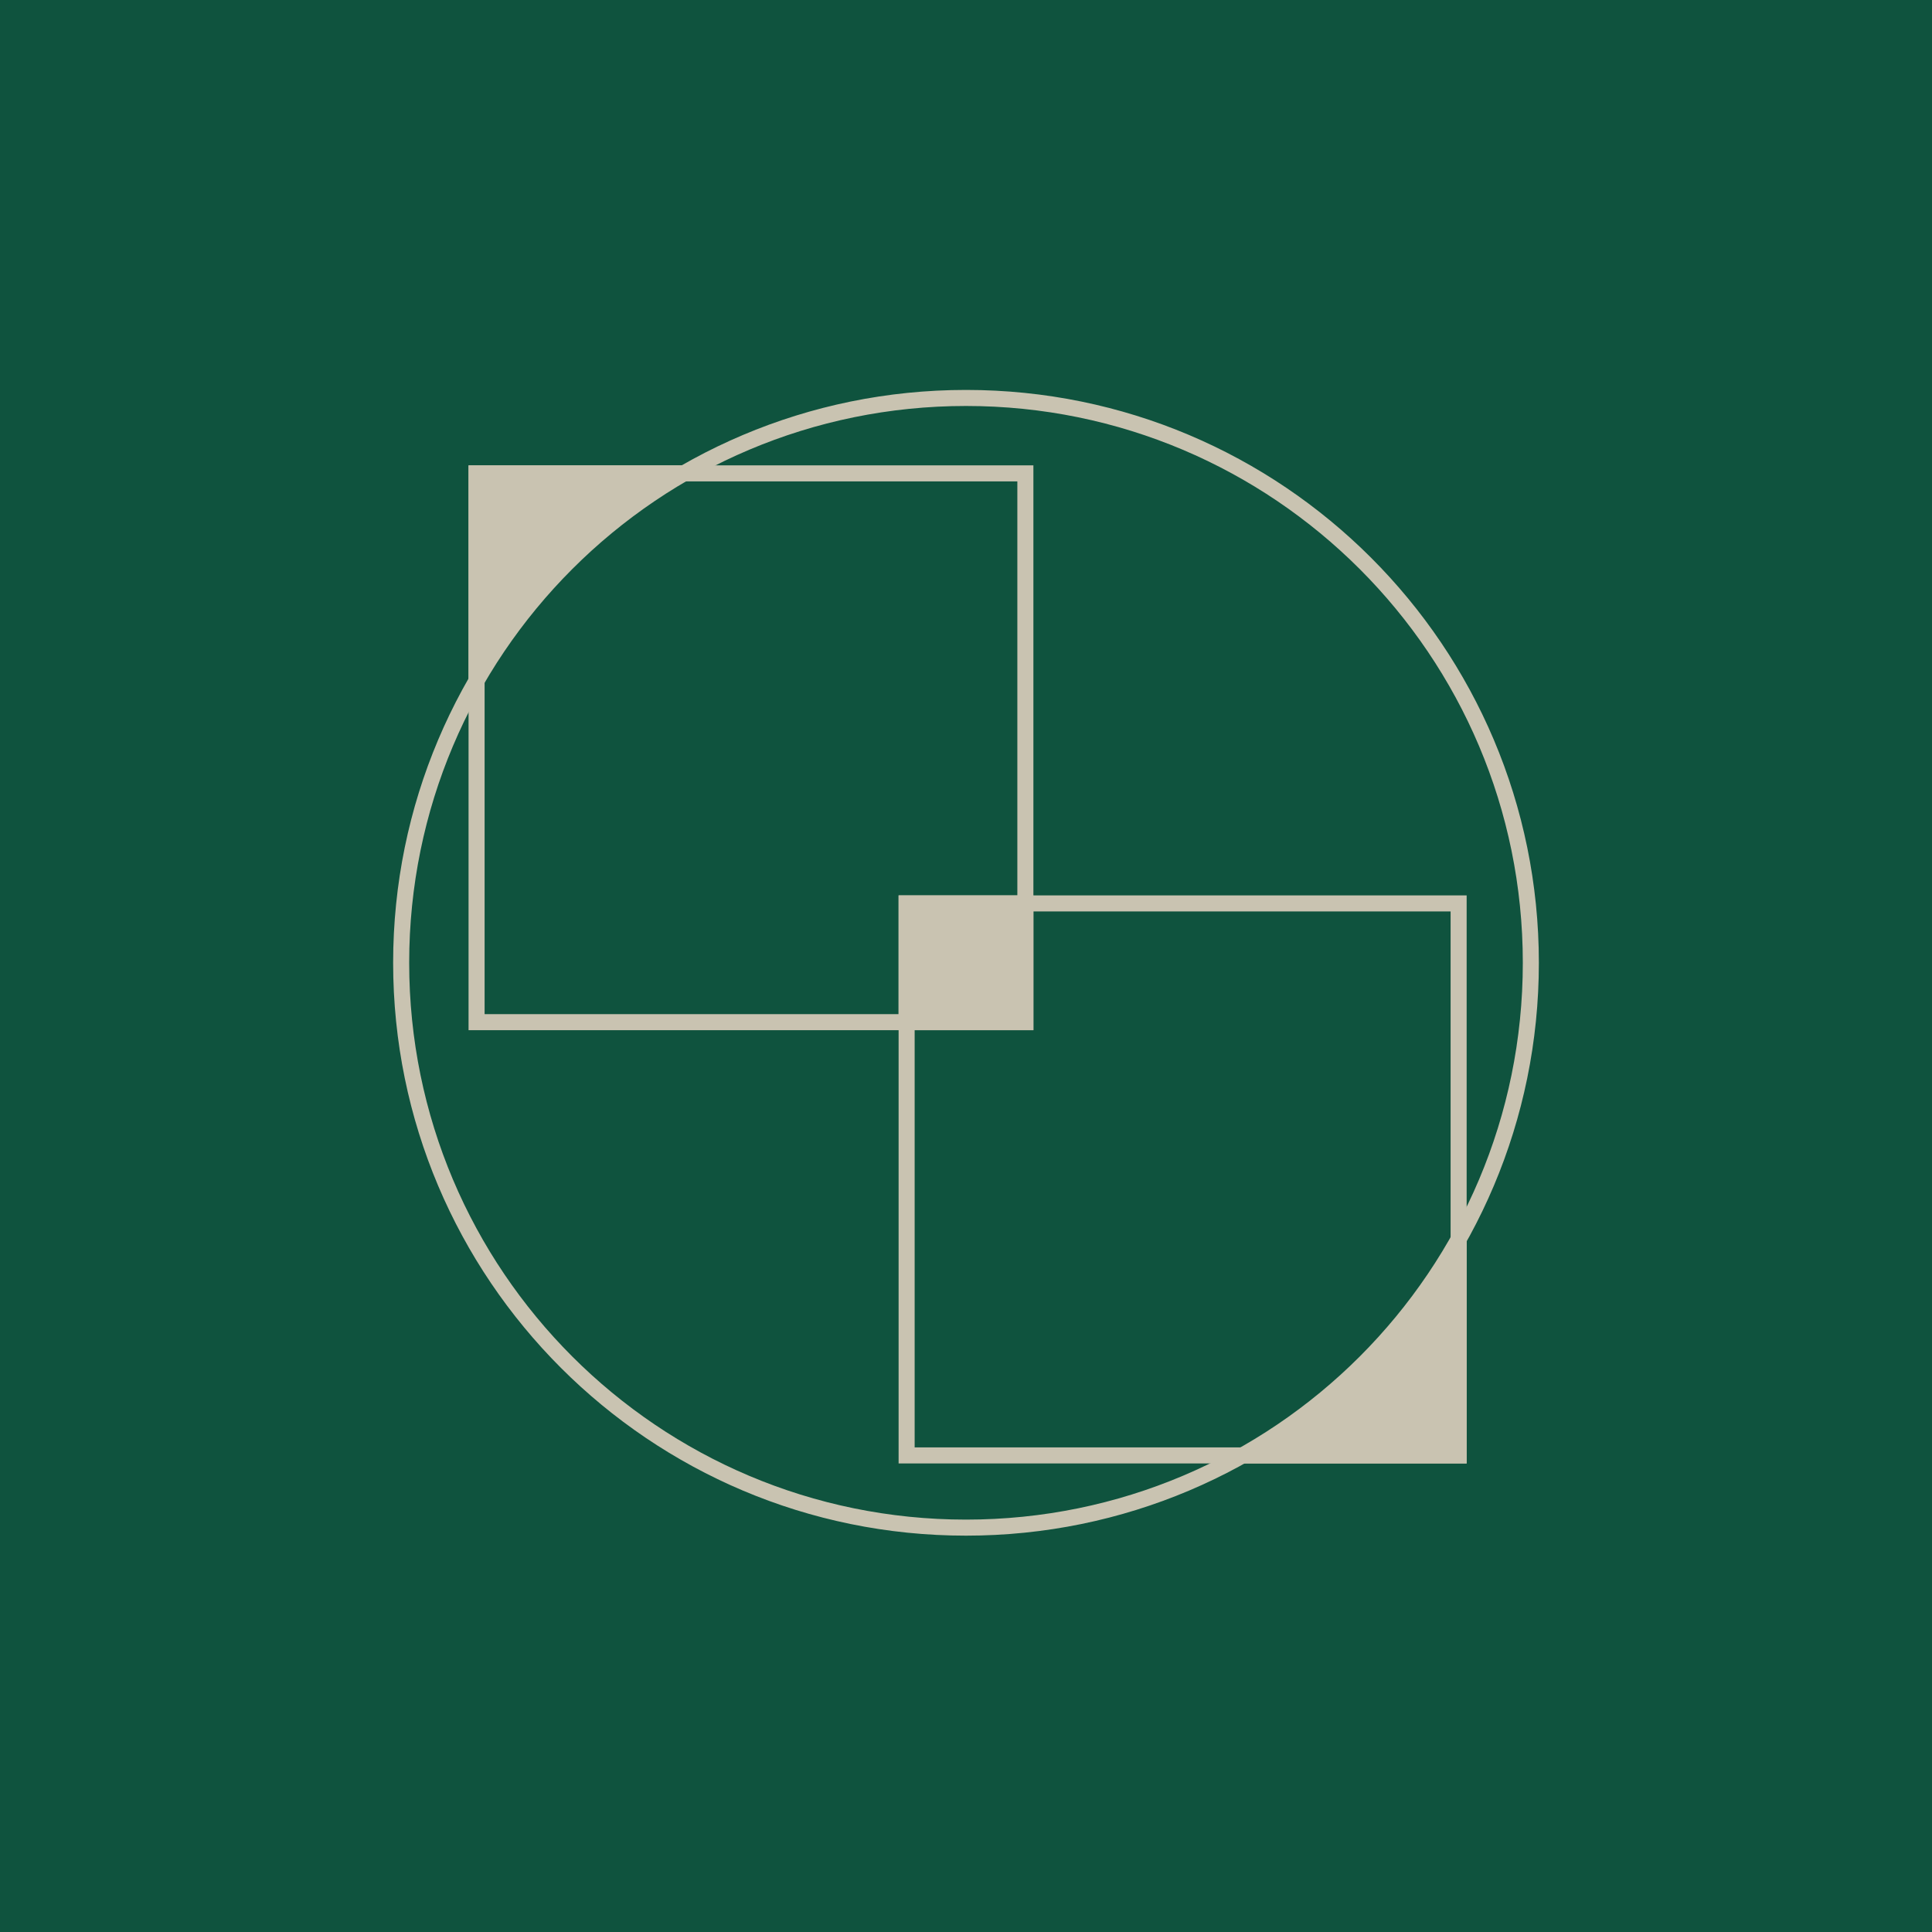
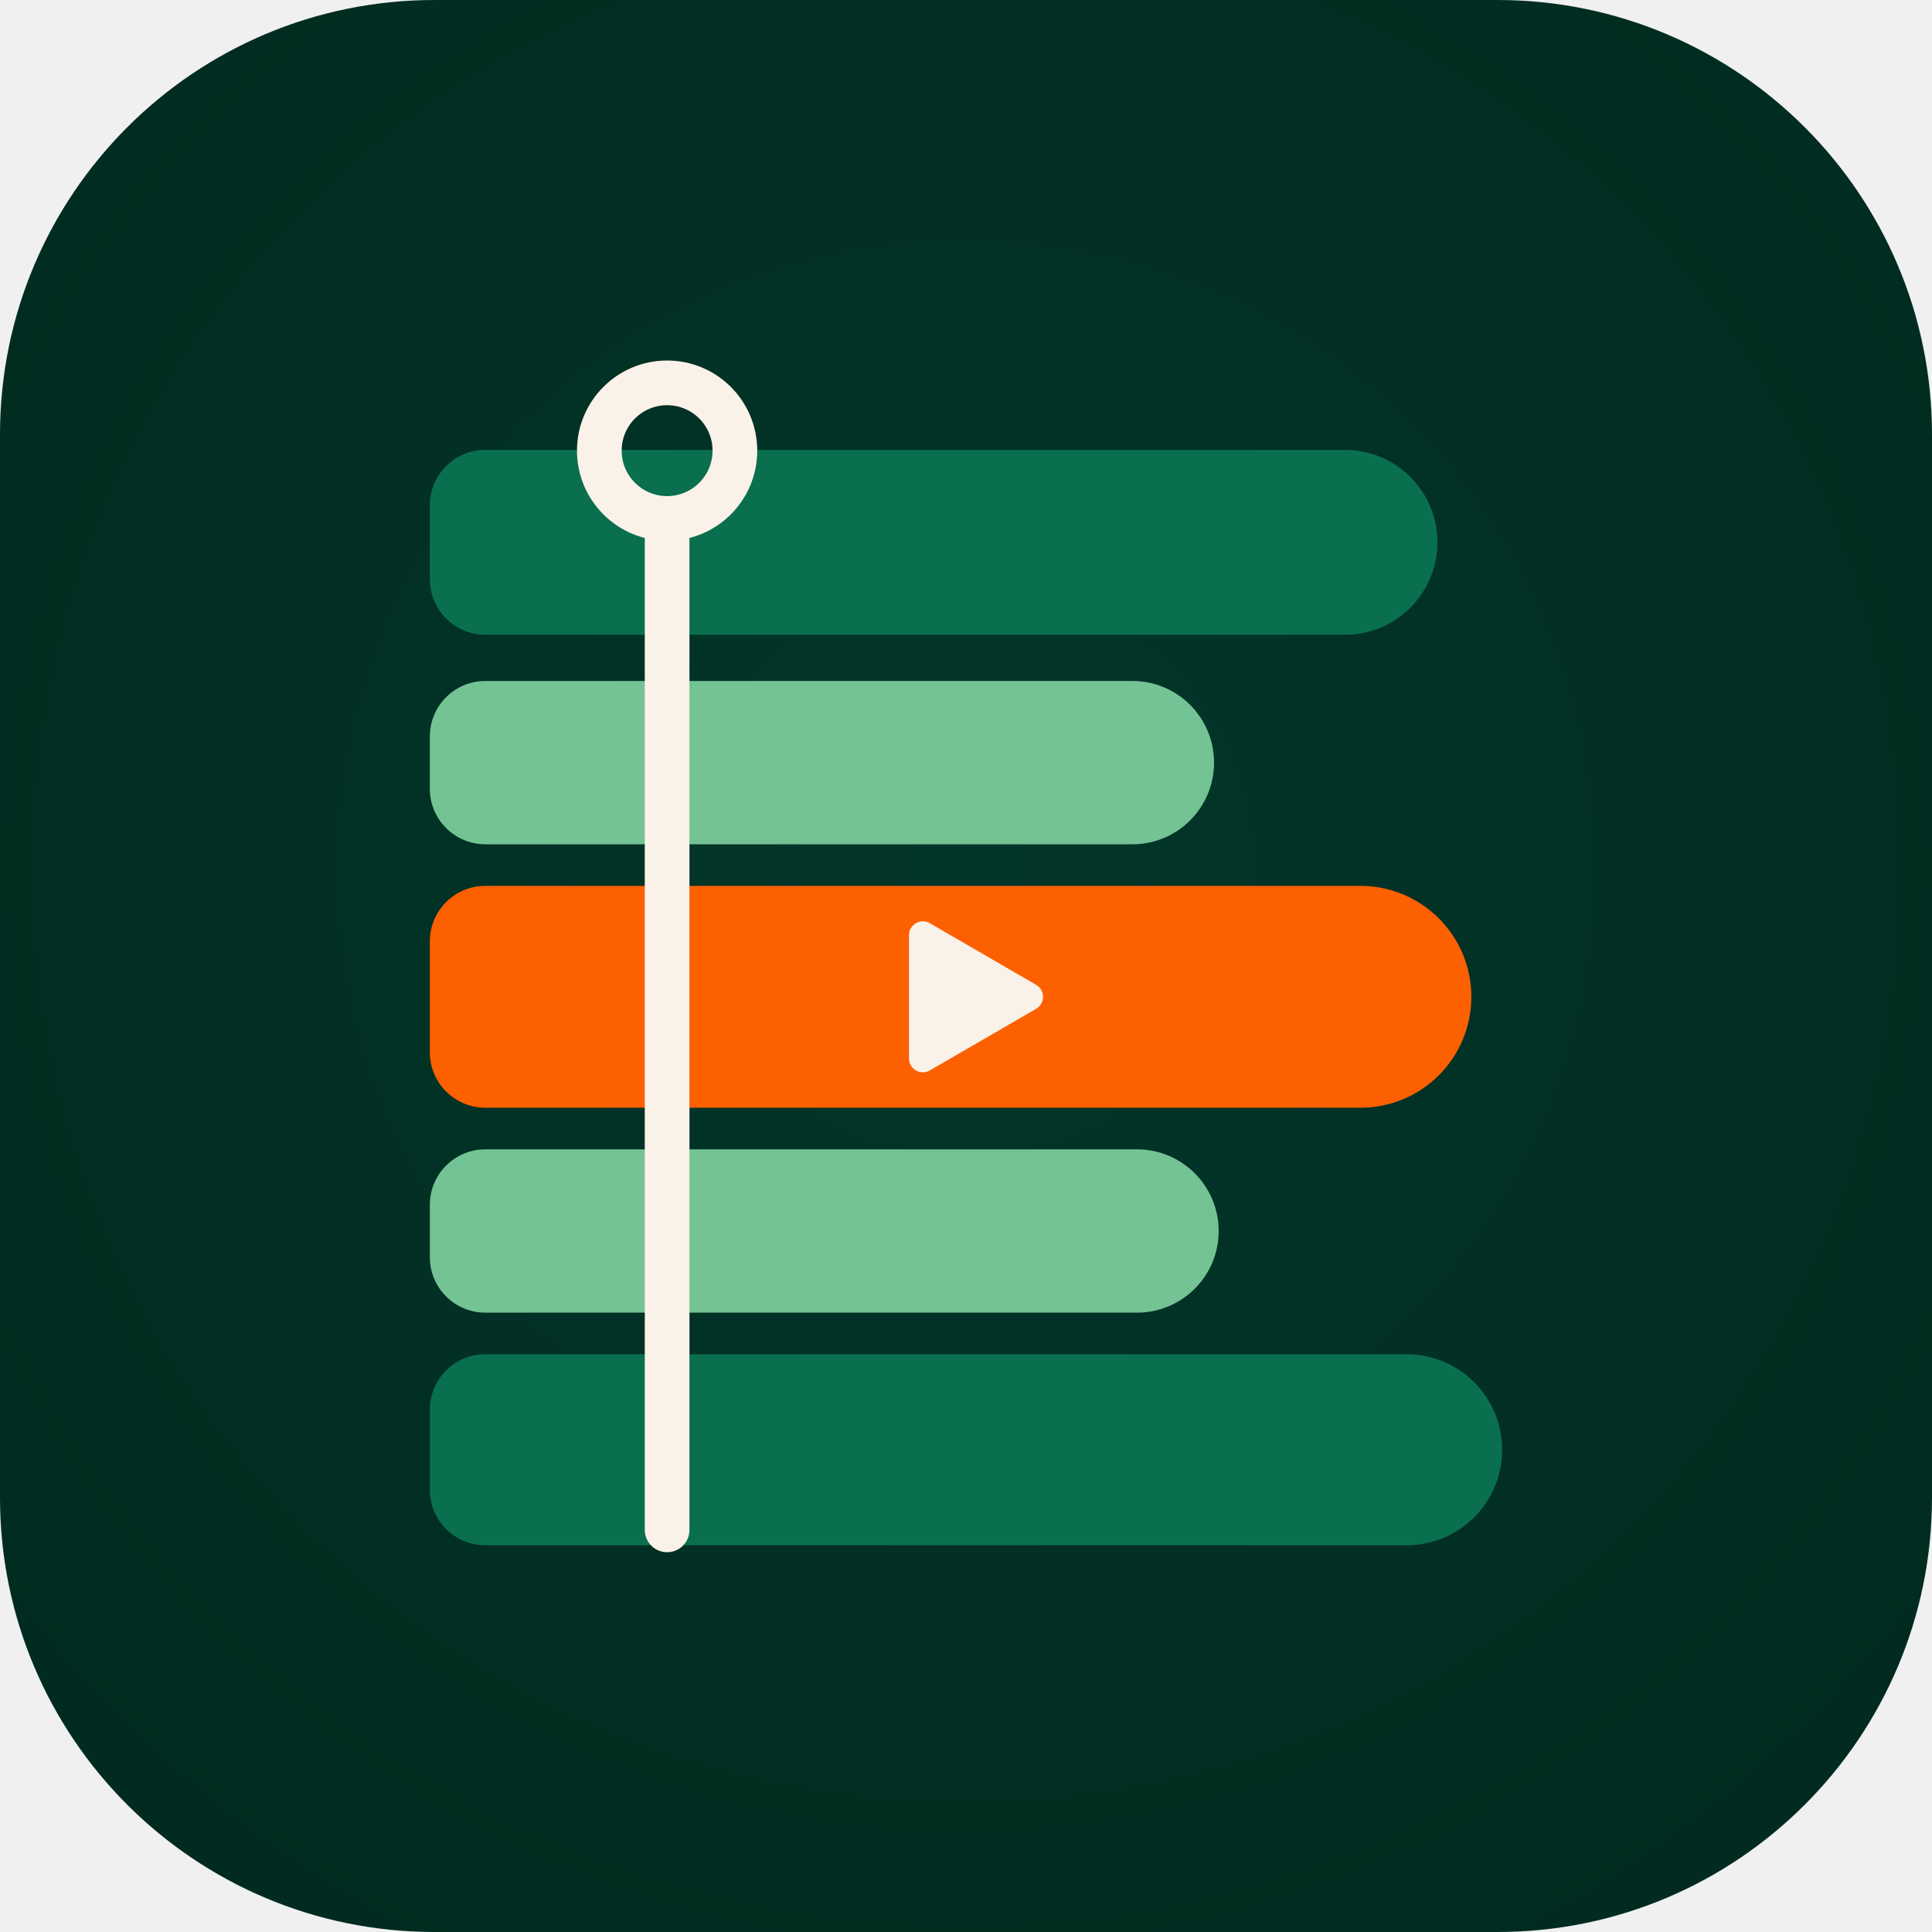
- <svg xmlns="http://www.w3.org/2000/svg" viewBox="0 0 602 602" width="602" height="602">
+ <svg xmlns="http://www.w3.org/2000/svg" viewBox="0 0 1254 1254" width="1254" height="1254">
  <defs>
-     <mask id="buiten-cirkel">
-       <rect width="602" height="602" fill="#fff" />
-       <circle cx="301" cy="300" r="176" fill="#000" />
-     </mask>
+     <radialGradient id="achtergrond" cx="50%" cy="45%" r="70%">
+       <stop offset="0" stop-color="#03362A" />
+       <stop offset="1" stop-color="#012A1F" />
+     </radialGradient>
  </defs>
-   <rect width="602" height="602" fill="#0F533E" />
-   <g fill="#C9C3B1" mask="url(#buiten-cirkel)">
-     <rect x="146" y="145" width="176" height="176" />
-     <rect x="280" y="279" width="177" height="177" />
+   <rect width="1254" height="1254" rx="282" fill="url(#achtergrond)" />
+   <g>
+     <path d="M279 328a36 36 0 0 1 36-36h558a60 60 0 0 1 0 120h-558a36 36 0 0 1-36-36z" fill="#0A6F4E" />
+     <path d="M279 478a36 36 0 0 1 36-36h420a53 53 0 0 1 0 106h-420a36 36 0 0 1-36-36z" fill="#74C394" />
+     <path d="M279 611a36 36 0 0 1 36-36h568a72 72 0 0 1 0 144h-568a36 36 0 0 1-36-36z" fill="#FD6000" />
+     <path d="M279 782a36 36 0 0 1 36-36h423a53 53 0 0 1 0 106h-423a36 36 0 0 1-36-36z" fill="#74C394" />
+     <path d="M279 915a36 36 0 0 1 36-36h598a62 62 0 0 1 0 124h-598a36 36 0 0 1-36-36z" fill="#0A6F4E" />
  </g>
-   <g fill="none" stroke="#C9C3B1" stroke-width="5">
-     <circle cx="301" cy="300" r="176" />
-     <rect x="148.5" y="147.5" width="171" height="171" />
-     <rect x="282.5" y="281.5" width="172" height="172" />
+   <polygon points="599,607 599,687 668,647" fill="#FAF2E9" stroke="#FAF2E9" stroke-width="18" stroke-linejoin="round" />
+   <g fill="none" stroke="#FAF2E9" stroke-width="29" stroke-linecap="round">
+     <path d="M433 337V993" />
+     <circle cx="433" cy="292.5" r="44" />
  </g>
-   <rect x="280" y="279" width="42" height="42" fill="#C9C3B1" />
</svg>
